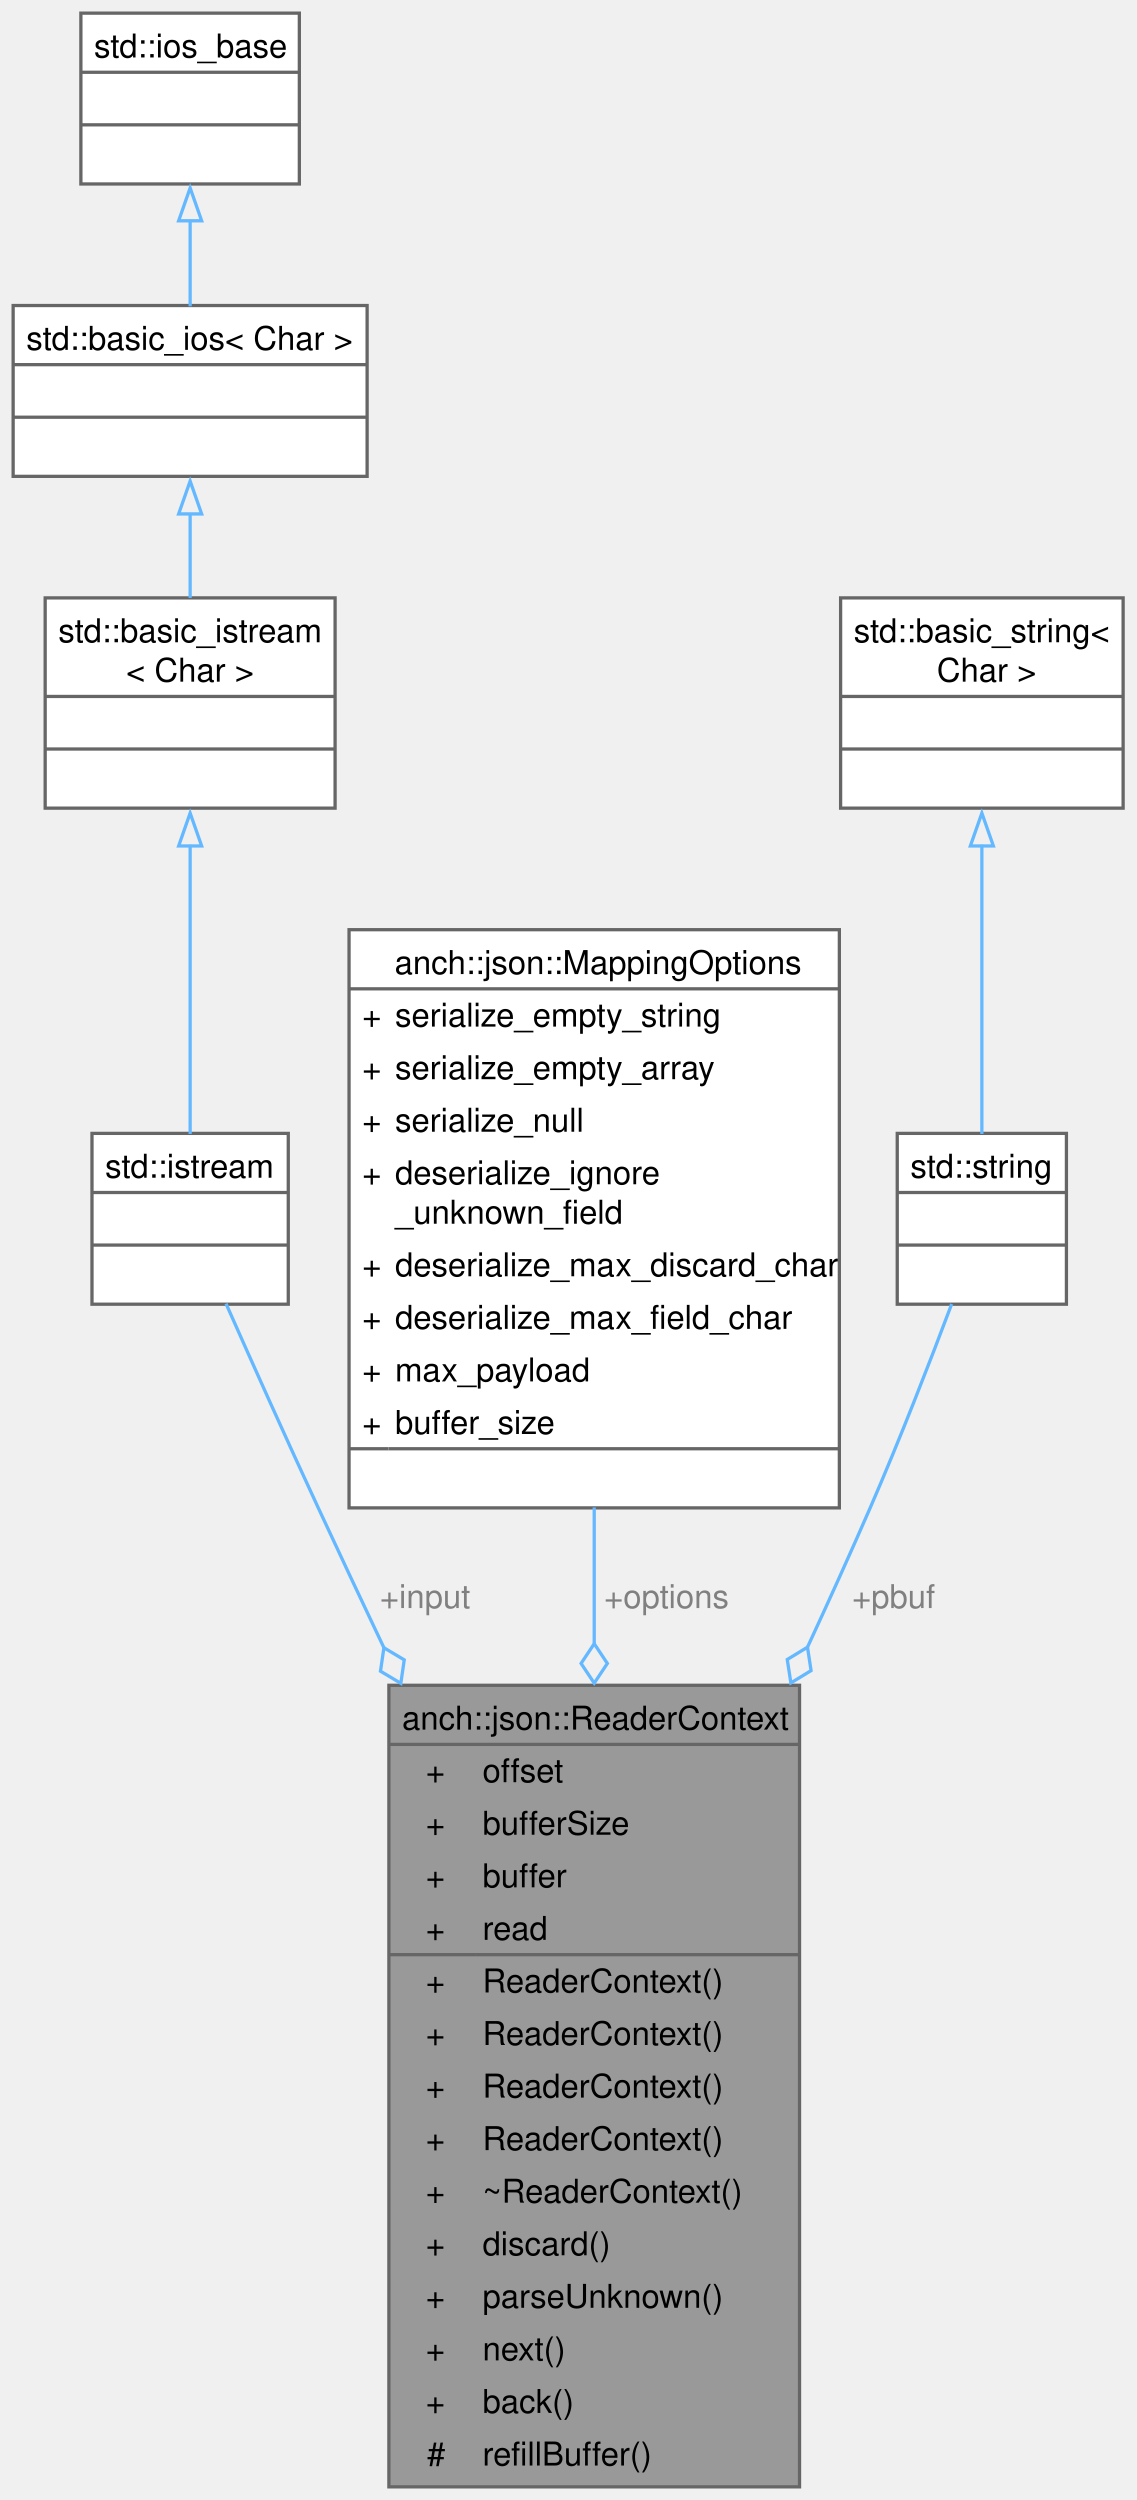
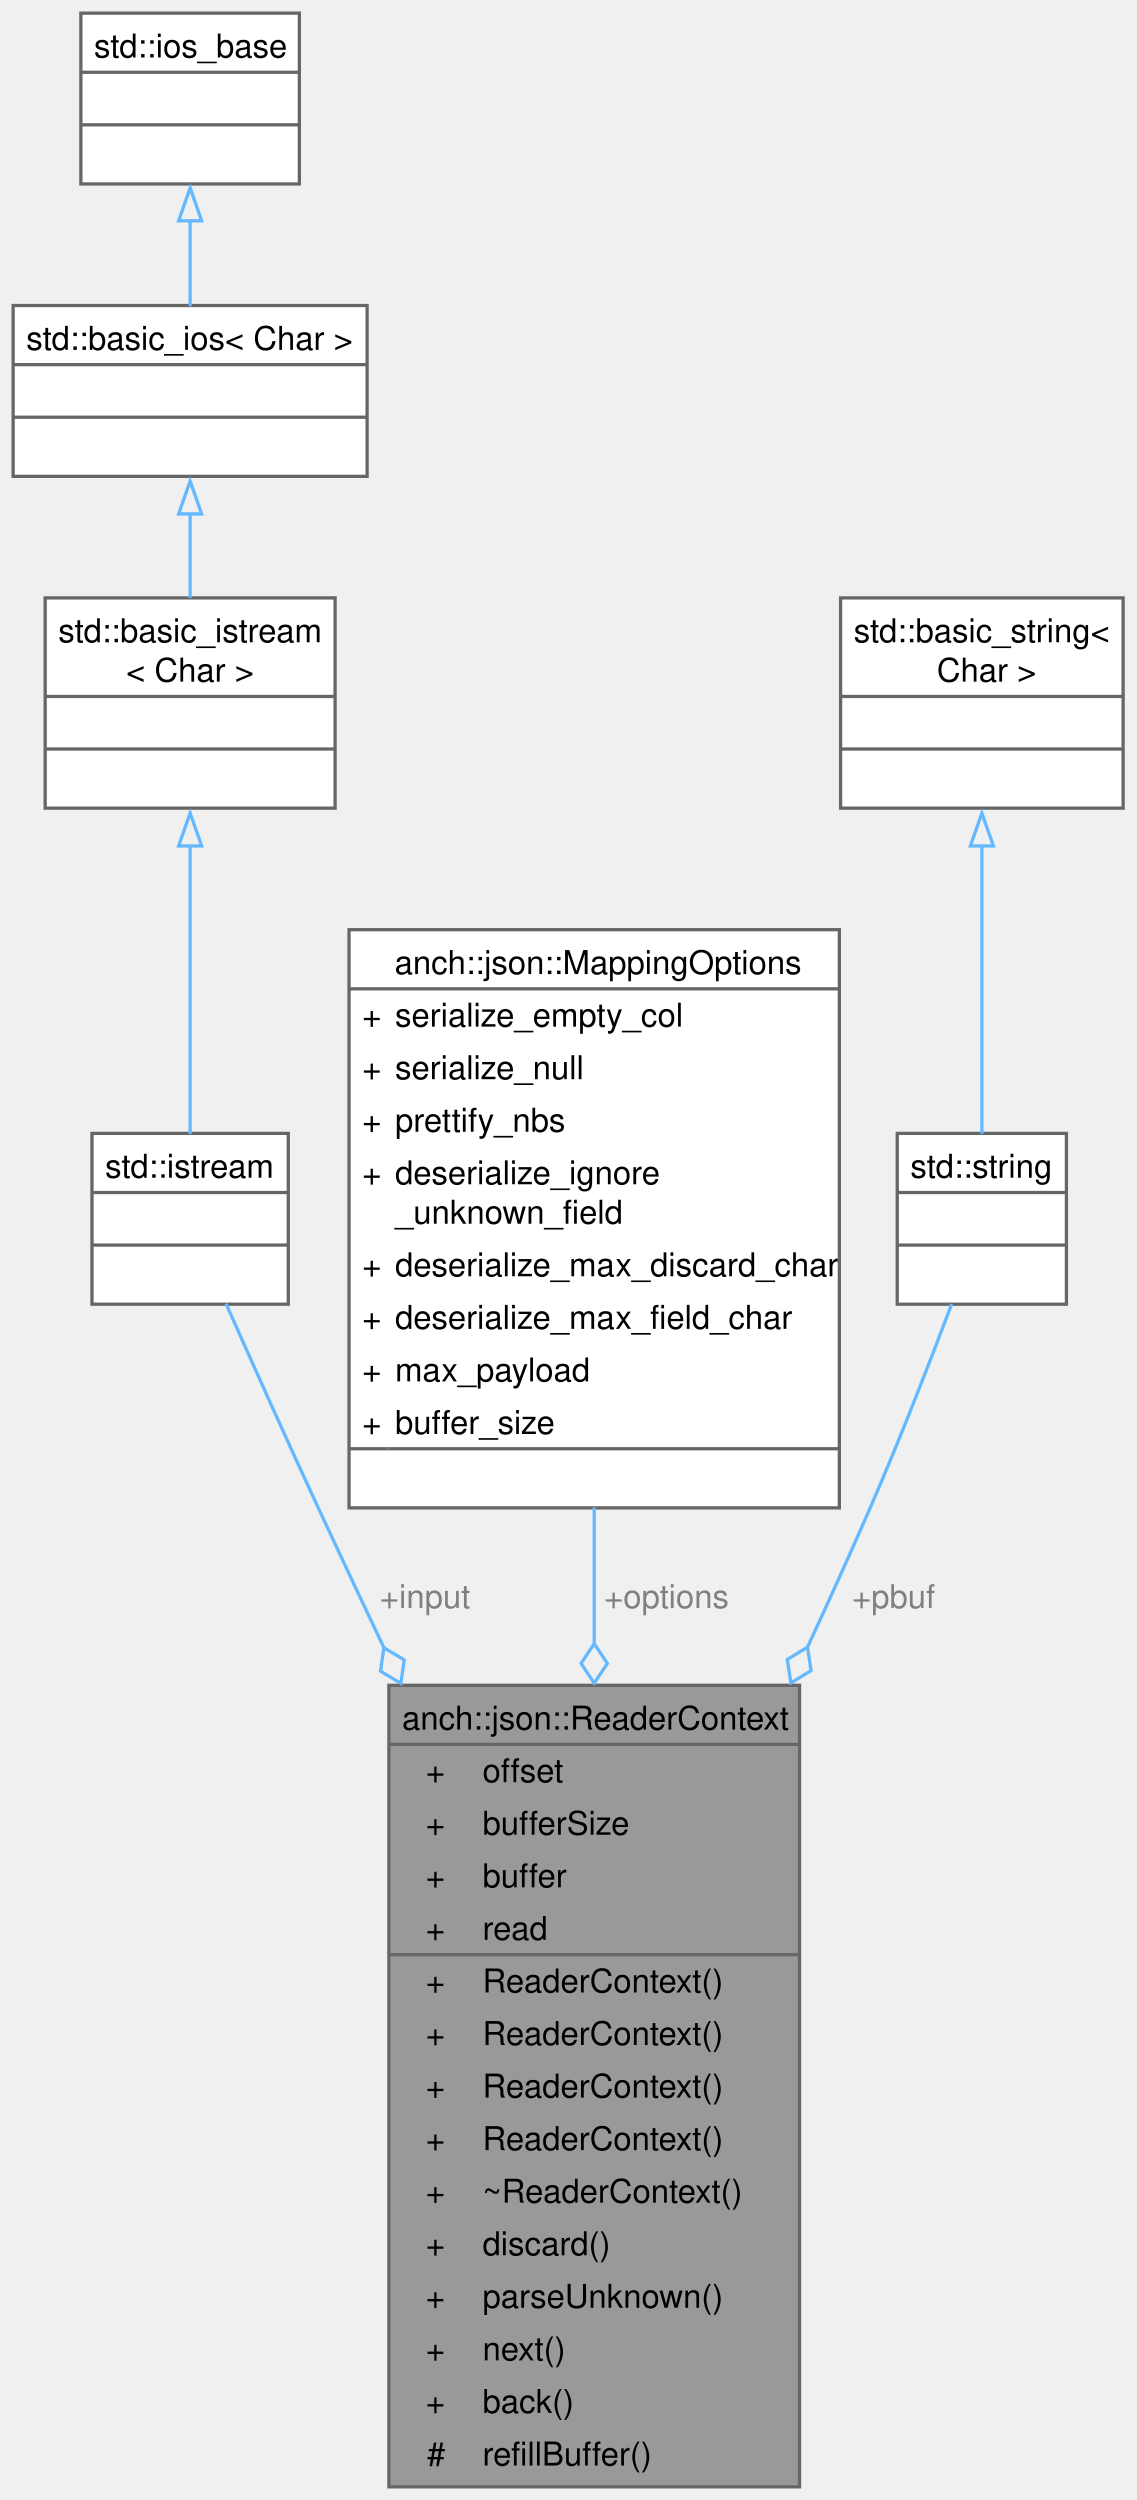
<svg xmlns="http://www.w3.org/2000/svg" xmlns:xlink="http://www.w3.org/1999/xlink" width="346pt" height="761pt" viewBox="0.00 0.00 346.00 761.00">
  <g id="graph0" class="graph" transform="scale(1 1) rotate(0) translate(4 757)">
    <g id="Node000001" class="node">
      <g id="a_Node000001">
        <a xlink:title="JSON reader context.">
          <polygon fill="#999999" stroke="none" points="239.38,-244 114.38,-244 114.38,0 239.38,0 239.38,-244" />
          <text xml:space="preserve" text-anchor="start" x="118.38" y="-230.5" font-family="Helvetica,sans-Serif" font-size="10.00">anch::json::ReaderContext</text>
          <text xml:space="preserve" text-anchor="start" x="125.62" y="-214.5" font-family="Helvetica,sans-Serif" font-size="10.00">+</text>
          <text xml:space="preserve" text-anchor="start" x="142.88" y="-214.5" font-family="Helvetica,sans-Serif" font-size="10.00">offset</text>
          <text xml:space="preserve" text-anchor="start" x="125.62" y="-198.5" font-family="Helvetica,sans-Serif" font-size="10.00">+</text>
          <text xml:space="preserve" text-anchor="start" x="142.88" y="-198.5" font-family="Helvetica,sans-Serif" font-size="10.00">bufferSize</text>
          <text xml:space="preserve" text-anchor="start" x="125.62" y="-182.5" font-family="Helvetica,sans-Serif" font-size="10.00">+</text>
          <text xml:space="preserve" text-anchor="start" x="142.88" y="-182.5" font-family="Helvetica,sans-Serif" font-size="10.00">buffer</text>
          <text xml:space="preserve" text-anchor="start" x="125.62" y="-166.5" font-family="Helvetica,sans-Serif" font-size="10.00">+</text>
          <text xml:space="preserve" text-anchor="start" x="142.88" y="-166.5" font-family="Helvetica,sans-Serif" font-size="10.00">read</text>
          <text xml:space="preserve" text-anchor="start" x="125.62" y="-150.5" font-family="Helvetica,sans-Serif" font-size="10.00">+</text>
          <text xml:space="preserve" text-anchor="start" x="142.88" y="-150.5" font-family="Helvetica,sans-Serif" font-size="10.00">ReaderContext()</text>
          <text xml:space="preserve" text-anchor="start" x="125.62" y="-134.5" font-family="Helvetica,sans-Serif" font-size="10.00">+</text>
          <text xml:space="preserve" text-anchor="start" x="142.88" y="-134.5" font-family="Helvetica,sans-Serif" font-size="10.00">ReaderContext()</text>
          <text xml:space="preserve" text-anchor="start" x="125.62" y="-118.5" font-family="Helvetica,sans-Serif" font-size="10.00">+</text>
          <text xml:space="preserve" text-anchor="start" x="142.88" y="-118.5" font-family="Helvetica,sans-Serif" font-size="10.00">ReaderContext()</text>
          <text xml:space="preserve" text-anchor="start" x="125.62" y="-102.5" font-family="Helvetica,sans-Serif" font-size="10.00">+</text>
          <text xml:space="preserve" text-anchor="start" x="142.88" y="-102.5" font-family="Helvetica,sans-Serif" font-size="10.00">ReaderContext()</text>
          <text xml:space="preserve" text-anchor="start" x="125.62" y="-86.5" font-family="Helvetica,sans-Serif" font-size="10.00">+</text>
          <text xml:space="preserve" text-anchor="start" x="142.88" y="-86.5" font-family="Helvetica,sans-Serif" font-size="10.00">~ReaderContext()</text>
          <text xml:space="preserve" text-anchor="start" x="125.62" y="-70.5" font-family="Helvetica,sans-Serif" font-size="10.00">+</text>
          <text xml:space="preserve" text-anchor="start" x="142.88" y="-70.5" font-family="Helvetica,sans-Serif" font-size="10.00">discard()</text>
          <text xml:space="preserve" text-anchor="start" x="125.62" y="-54.5" font-family="Helvetica,sans-Serif" font-size="10.00">+</text>
          <text xml:space="preserve" text-anchor="start" x="142.88" y="-54.5" font-family="Helvetica,sans-Serif" font-size="10.00">parseUnknown()</text>
          <text xml:space="preserve" text-anchor="start" x="125.62" y="-38.5" font-family="Helvetica,sans-Serif" font-size="10.00">+</text>
          <text xml:space="preserve" text-anchor="start" x="142.88" y="-38.5" font-family="Helvetica,sans-Serif" font-size="10.00">next()</text>
          <text xml:space="preserve" text-anchor="start" x="125.62" y="-22.5" font-family="Helvetica,sans-Serif" font-size="10.00">+</text>
          <text xml:space="preserve" text-anchor="start" x="142.88" y="-22.5" font-family="Helvetica,sans-Serif" font-size="10.00">back()</text>
          <text xml:space="preserve" text-anchor="start" x="126" y="-6.5" font-family="Helvetica,sans-Serif" font-size="10.00">#</text>
          <text xml:space="preserve" text-anchor="start" x="142.88" y="-6.5" font-family="Helvetica,sans-Serif" font-size="10.00">refillBuffer()</text>
          <polygon fill="#666666" stroke="#666666" points="114.38,-226 114.38,-226 239.38,-226 239.38,-226 114.38,-226" />
          <polygon fill="#666666" stroke="#666666" points="114.38,-162 114.38,-162 140.88,-162 140.88,-162 114.38,-162" />
          <polygon fill="#666666" stroke="#666666" points="140.88,-162 140.88,-162 239.38,-162 239.38,-162 140.88,-162" />
          <polygon fill="none" stroke="#666666" points="114.38,0 114.38,-244 239.38,-244 239.38,0 114.38,0" />
        </a>
      </g>
    </g>
    <g id="Node000002" class="node">
      <g id="a_Node000002">
        <a xlink:title=" ">
          <polygon fill="white" stroke="none" points="83.75,-412 24,-412 24,-360 83.75,-360 83.75,-412" />
          <text xml:space="preserve" text-anchor="start" x="28" y="-398.5" font-family="Helvetica,sans-Serif" font-size="10.00">std::istream</text>
          <text xml:space="preserve" text-anchor="start" x="52.38" y="-382.5" font-family="Helvetica,sans-Serif" font-size="10.00"> </text>
          <text xml:space="preserve" text-anchor="start" x="52.38" y="-366.5" font-family="Helvetica,sans-Serif" font-size="10.00"> </text>
          <polygon fill="#666666" stroke="#666666" points="24,-394 24,-394 83.75,-394 83.75,-394 24,-394" />
          <polygon fill="#666666" stroke="#666666" points="24,-378 24,-378 83.75,-378 83.75,-378 24,-378" />
          <polygon fill="none" stroke="#666666" points="24,-360 24,-412 83.75,-412 83.75,-360 24,-360" />
        </a>
      </g>
    </g>
    <g id="edge1_Node000001_Node000002" class="edge">
      <g id="a_edge1_Node000001_Node000002">
        <a xlink:title=" ">
          <path fill="none" stroke="#63b8ff" d="M64.8,-360.17C72.52,-342.73 83.19,-318.87 92.88,-298 99.31,-284.13 106.1,-269.68 112.93,-255.29" />
          <polygon fill="none" stroke="#63b8ff" points="112.86,-255.43 111.82,-248.29 118.01,-244.59 119.05,-251.73 112.86,-255.43" />
        </a>
      </g>
      <text xml:space="preserve" text-anchor="start" x="111.63" y="-267.5" font-family="Helvetica,sans-Serif" font-size="10.00" fill="grey">+input</text>
    </g>
    <g id="Node000003" class="node">
      <g id="a_Node000003">
        <a xlink:title=" ">
          <polygon fill="white" stroke="none" points="98,-575 9.75,-575 9.75,-511 98,-511 98,-575" />
          <text xml:space="preserve" text-anchor="start" x="13.75" y="-561.5" font-family="Helvetica,sans-Serif" font-size="10.00">std::basic_istream</text>
          <text xml:space="preserve" text-anchor="start" x="34.38" y="-549.5" font-family="Helvetica,sans-Serif" font-size="10.00">&lt; Char &gt;</text>
          <text xml:space="preserve" text-anchor="start" x="52.38" y="-533.5" font-family="Helvetica,sans-Serif" font-size="10.00"> </text>
          <text xml:space="preserve" text-anchor="start" x="52.38" y="-517.5" font-family="Helvetica,sans-Serif" font-size="10.00"> </text>
          <polygon fill="#666666" stroke="#666666" points="9.75,-545 9.75,-545 98,-545 98,-545 9.75,-545" />
          <polygon fill="#666666" stroke="#666666" points="9.75,-529 9.75,-529 98,-529 98,-529 9.75,-529" />
          <polygon fill="none" stroke="#666666" points="9.75,-511 9.75,-575 98,-575 98,-511 9.75,-511" />
        </a>
      </g>
    </g>
    <g id="edge2_Node000002_Node000003" class="edge">
      <g id="a_edge2_Node000002_Node000003">
        <a xlink:title=" ">
          <path fill="none" stroke="#63b8ff" d="M53.88,-499.86C53.88,-471.65 53.88,-435.5 53.88,-411.82" />
          <polygon fill="none" stroke="#63b8ff" points="50.38,-499.49 53.88,-509.49 57.38,-499.49 50.38,-499.49" />
        </a>
      </g>
    </g>
    <g id="Node000004" class="node">
      <g id="a_Node000004">
        <a xlink:title=" ">
          <polygon fill="white" stroke="none" points="107.75,-664 0,-664 0,-612 107.75,-612 107.75,-664" />
          <text xml:space="preserve" text-anchor="start" x="4" y="-650.5" font-family="Helvetica,sans-Serif" font-size="10.00">std::basic_ios&lt; Char &gt;</text>
          <text xml:space="preserve" text-anchor="start" x="52.38" y="-634.5" font-family="Helvetica,sans-Serif" font-size="10.00"> </text>
          <text xml:space="preserve" text-anchor="start" x="52.38" y="-618.5" font-family="Helvetica,sans-Serif" font-size="10.00"> </text>
          <polygon fill="#666666" stroke="#666666" points="0,-646 0,-646 107.75,-646 107.75,-646 0,-646" />
          <polygon fill="#666666" stroke="#666666" points="0,-630 0,-630 107.75,-630 107.75,-630 0,-630" />
          <polygon fill="none" stroke="#666666" points="0,-612 0,-664 107.75,-664 107.75,-612 0,-612" />
        </a>
      </g>
    </g>
    <g id="edge3_Node000003_Node000004" class="edge">
      <g id="a_edge3_Node000003_Node000004">
        <a xlink:title=" ">
          <path fill="none" stroke="#63b8ff" d="M53.88,-600.85C53.88,-592.3 53.88,-583.27 53.88,-574.98" />
          <polygon fill="none" stroke="#63b8ff" points="50.38,-600.56 53.88,-610.56 57.38,-600.56 50.38,-600.56" />
        </a>
      </g>
    </g>
    <g id="Node000005" class="node">
      <g id="a_Node000005">
        <a xlink:title=" ">
          <polygon fill="white" stroke="none" points="87.12,-753 20.62,-753 20.62,-701 87.12,-701 87.12,-753" />
          <text xml:space="preserve" text-anchor="start" x="24.62" y="-739.5" font-family="Helvetica,sans-Serif" font-size="10.00">std::ios_base</text>
          <text xml:space="preserve" text-anchor="start" x="52.38" y="-723.5" font-family="Helvetica,sans-Serif" font-size="10.00"> </text>
          <text xml:space="preserve" text-anchor="start" x="52.38" y="-707.5" font-family="Helvetica,sans-Serif" font-size="10.00"> </text>
          <polygon fill="#666666" stroke="#666666" points="20.62,-735 20.62,-735 87.12,-735 87.12,-735 20.62,-735" />
          <polygon fill="#666666" stroke="#666666" points="20.62,-719 20.62,-719 87.12,-719 87.12,-719 20.62,-719" />
          <polygon fill="none" stroke="#666666" points="20.62,-701 20.62,-753 87.12,-753 87.12,-701 20.62,-701" />
        </a>
      </g>
    </g>
    <g id="edge4_Node000004_Node000005" class="edge">
      <g id="a_edge4_Node000004_Node000005">
        <a xlink:title=" ">
          <path fill="none" stroke="#63b8ff" d="M53.88,-690.05C53.88,-681.21 53.88,-671.94 53.88,-663.76" />
          <polygon fill="none" stroke="#63b8ff" points="50.38,-689.79 53.88,-699.79 57.38,-689.79 50.38,-689.79" />
        </a>
      </g>
    </g>
    <g id="Node000006" class="node">
      <g id="a_Node000006">
        <a xlink:href="structanch_1_1json_1_1_mapping_options.html" target="_top" xlink:title="JSON mapping options.">
          <polygon fill="white" stroke="none" points="251.5,-474 102.25,-474 102.25,-298 251.5,-298 251.5,-474" />
          <text xml:space="preserve" text-anchor="start" x="116.12" y="-460.5" font-family="Helvetica,sans-Serif" font-size="10.00">anch::json::MappingOptions</text>
          <text xml:space="preserve" text-anchor="start" x="106.25" y="-444.5" font-family="Helvetica,sans-Serif" font-size="10.00">+</text>
-           <text xml:space="preserve" text-anchor="start" x="116.25" y="-444.5" font-family="Helvetica,sans-Serif" font-size="10.00">serialize_empty_string</text>
+           <text xml:space="preserve" text-anchor="start" x="116.25" y="-444.5" font-family="Helvetica,sans-Serif" font-size="10.00">serialize_empty_col</text>
          <text xml:space="preserve" text-anchor="start" x="106.25" y="-428.5" font-family="Helvetica,sans-Serif" font-size="10.00">+</text>
-           <text xml:space="preserve" text-anchor="start" x="116.25" y="-428.5" font-family="Helvetica,sans-Serif" font-size="10.00">serialize_empty_array</text>
+           <text xml:space="preserve" text-anchor="start" x="116.25" y="-428.5" font-family="Helvetica,sans-Serif" font-size="10.00">serialize_null</text>
          <text xml:space="preserve" text-anchor="start" x="106.25" y="-412.5" font-family="Helvetica,sans-Serif" font-size="10.00">+</text>
-           <text xml:space="preserve" text-anchor="start" x="116.25" y="-412.5" font-family="Helvetica,sans-Serif" font-size="10.00">serialize_null</text>
+           <text xml:space="preserve" text-anchor="start" x="116.25" y="-412.5" font-family="Helvetica,sans-Serif" font-size="10.00">prettify_nbs</text>
          <text xml:space="preserve" text-anchor="start" x="106.25" y="-396.5" font-family="Helvetica,sans-Serif" font-size="10.00">+</text>
          <text xml:space="preserve" text-anchor="start" x="116.25" y="-396.5" font-family="Helvetica,sans-Serif" font-size="10.00">deserialize_ignore</text>
          <text xml:space="preserve" text-anchor="start" x="116.25" y="-384.5" font-family="Helvetica,sans-Serif" font-size="10.00">_unknown_field</text>
          <text xml:space="preserve" text-anchor="start" x="106.25" y="-368.5" font-family="Helvetica,sans-Serif" font-size="10.00">+</text>
          <text xml:space="preserve" text-anchor="start" x="116.25" y="-368.5" font-family="Helvetica,sans-Serif" font-size="10.00">deserialize_max_discard_char</text>
          <text xml:space="preserve" text-anchor="start" x="106.25" y="-352.5" font-family="Helvetica,sans-Serif" font-size="10.00">+</text>
          <text xml:space="preserve" text-anchor="start" x="116.25" y="-352.5" font-family="Helvetica,sans-Serif" font-size="10.00">deserialize_max_field_char</text>
          <text xml:space="preserve" text-anchor="start" x="106.25" y="-336.5" font-family="Helvetica,sans-Serif" font-size="10.00">+</text>
          <text xml:space="preserve" text-anchor="start" x="116.25" y="-336.5" font-family="Helvetica,sans-Serif" font-size="10.00">max_payload</text>
          <text xml:space="preserve" text-anchor="start" x="106.25" y="-320.5" font-family="Helvetica,sans-Serif" font-size="10.00">+</text>
          <text xml:space="preserve" text-anchor="start" x="116.25" y="-320.5" font-family="Helvetica,sans-Serif" font-size="10.00">buffer_size</text>
          <text xml:space="preserve" text-anchor="start" x="175.38" y="-304.5" font-family="Helvetica,sans-Serif" font-size="10.00"> </text>
          <polygon fill="#666666" stroke="#666666" points="102.25,-456 102.25,-456 251.5,-456 251.5,-456 102.25,-456" />
          <polygon fill="#666666" stroke="#666666" points="102.25,-316 102.25,-316 114.25,-316 114.25,-316 102.25,-316" />
          <polygon fill="#666666" stroke="#666666" points="114.25,-316 114.25,-316 251.5,-316 251.5,-316 114.25,-316" />
          <polygon fill="none" stroke="#666666" points="102.25,-298 102.25,-474 251.5,-474 251.5,-298 102.25,-298" />
        </a>
      </g>
    </g>
    <g id="edge5_Node000001_Node000006" class="edge">
      <g id="a_edge5_Node000001_Node000006">
        <a xlink:title=" ">
          <path fill="none" stroke="#63b8ff" d="M176.88,-298.12C176.88,-284.78 176.88,-270.74 176.88,-256.67" />
          <polygon fill="none" stroke="#63b8ff" points="176.88,-256.65 172.88,-250.65 176.88,-244.65 180.88,-250.65 176.88,-256.65" />
        </a>
      </g>
      <text xml:space="preserve" text-anchor="start" x="179.88" y="-267.5" font-family="Helvetica,sans-Serif" font-size="10.00" fill="grey">+options</text>
    </g>
    <g id="Node000007" class="node">
      <g id="a_Node000007">
        <a xlink:title=" ">
          <polygon fill="white" stroke="none" points="320.62,-412 269.12,-412 269.12,-360 320.62,-360 320.62,-412" />
          <text xml:space="preserve" text-anchor="start" x="273.12" y="-398.5" font-family="Helvetica,sans-Serif" font-size="10.00">std::string</text>
          <text xml:space="preserve" text-anchor="start" x="293.38" y="-382.5" font-family="Helvetica,sans-Serif" font-size="10.00"> </text>
          <text xml:space="preserve" text-anchor="start" x="293.38" y="-366.5" font-family="Helvetica,sans-Serif" font-size="10.00"> </text>
          <polygon fill="#666666" stroke="#666666" points="269.12,-394 269.12,-394 320.62,-394 320.62,-394 269.12,-394" />
          <polygon fill="#666666" stroke="#666666" points="269.12,-378 269.12,-378 320.62,-378 320.62,-378 269.12,-378" />
          <polygon fill="none" stroke="#666666" points="269.12,-360 269.12,-412 320.62,-412 320.62,-360 269.12,-360" />
        </a>
      </g>
    </g>
    <g id="edge6_Node000001_Node000007" class="edge">
      <g id="a_edge6_Node000001_Node000007">
        <a xlink:title=" ">
          <path fill="none" stroke="#63b8ff" d="M285.69,-360.05C279.11,-342.54 269.86,-318.67 260.88,-298 254.83,-284.1 248.32,-269.68 241.69,-255.36" />
          <polygon fill="none" stroke="#63b8ff" points="241.8,-255.6 235.64,-251.85 236.74,-244.72 242.89,-248.47 241.8,-255.6" />
        </a>
      </g>
      <text xml:space="preserve" text-anchor="start" x="255.36" y="-267.5" font-family="Helvetica,sans-Serif" font-size="10.00" fill="grey">+pbuf</text>
    </g>
    <g id="Node000008" class="node">
      <g id="a_Node000008">
        <a xlink:title=" ">
          <polygon fill="white" stroke="none" points="337.88,-575 251.88,-575 251.88,-511 337.88,-511 337.88,-575" />
          <text xml:space="preserve" text-anchor="start" x="255.88" y="-561.5" font-family="Helvetica,sans-Serif" font-size="10.00">std::basic_string&lt;</text>
          <text xml:space="preserve" text-anchor="start" x="278.38" y="-549.5" font-family="Helvetica,sans-Serif" font-size="10.00"> Char &gt;</text>
          <text xml:space="preserve" text-anchor="start" x="293.38" y="-533.5" font-family="Helvetica,sans-Serif" font-size="10.00"> </text>
          <text xml:space="preserve" text-anchor="start" x="293.38" y="-517.5" font-family="Helvetica,sans-Serif" font-size="10.00"> </text>
          <polygon fill="#666666" stroke="#666666" points="251.88,-545 251.88,-545 337.88,-545 337.88,-545 251.88,-545" />
          <polygon fill="#666666" stroke="#666666" points="251.88,-529 251.88,-529 337.88,-529 337.88,-529 251.88,-529" />
          <polygon fill="none" stroke="#666666" points="251.88,-511 251.88,-575 337.88,-575 337.88,-511 251.88,-511" />
        </a>
      </g>
    </g>
    <g id="edge7_Node000007_Node000008" class="edge">
      <g id="a_edge7_Node000007_Node000008">
        <a xlink:title=" ">
          <path fill="none" stroke="#63b8ff" d="M294.88,-499.86C294.88,-471.65 294.88,-435.5 294.88,-411.82" />
          <polygon fill="none" stroke="#63b8ff" points="291.38,-499.49 294.88,-509.49 298.38,-499.49 291.38,-499.49" />
        </a>
      </g>
    </g>
  </g>
</svg>
